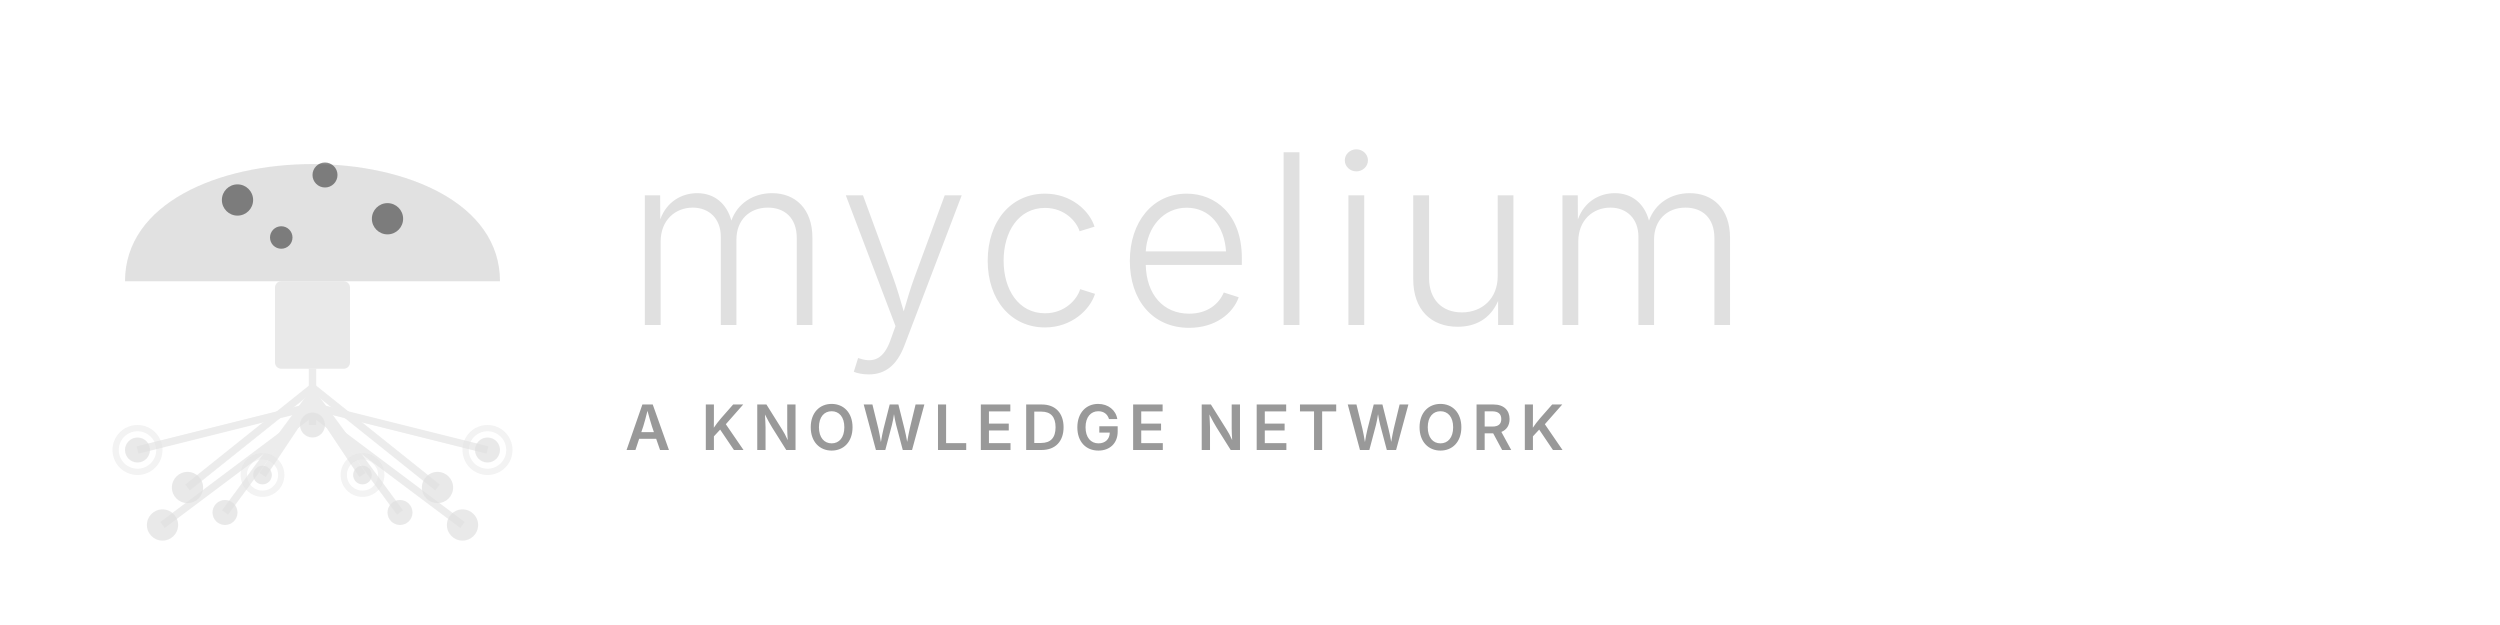
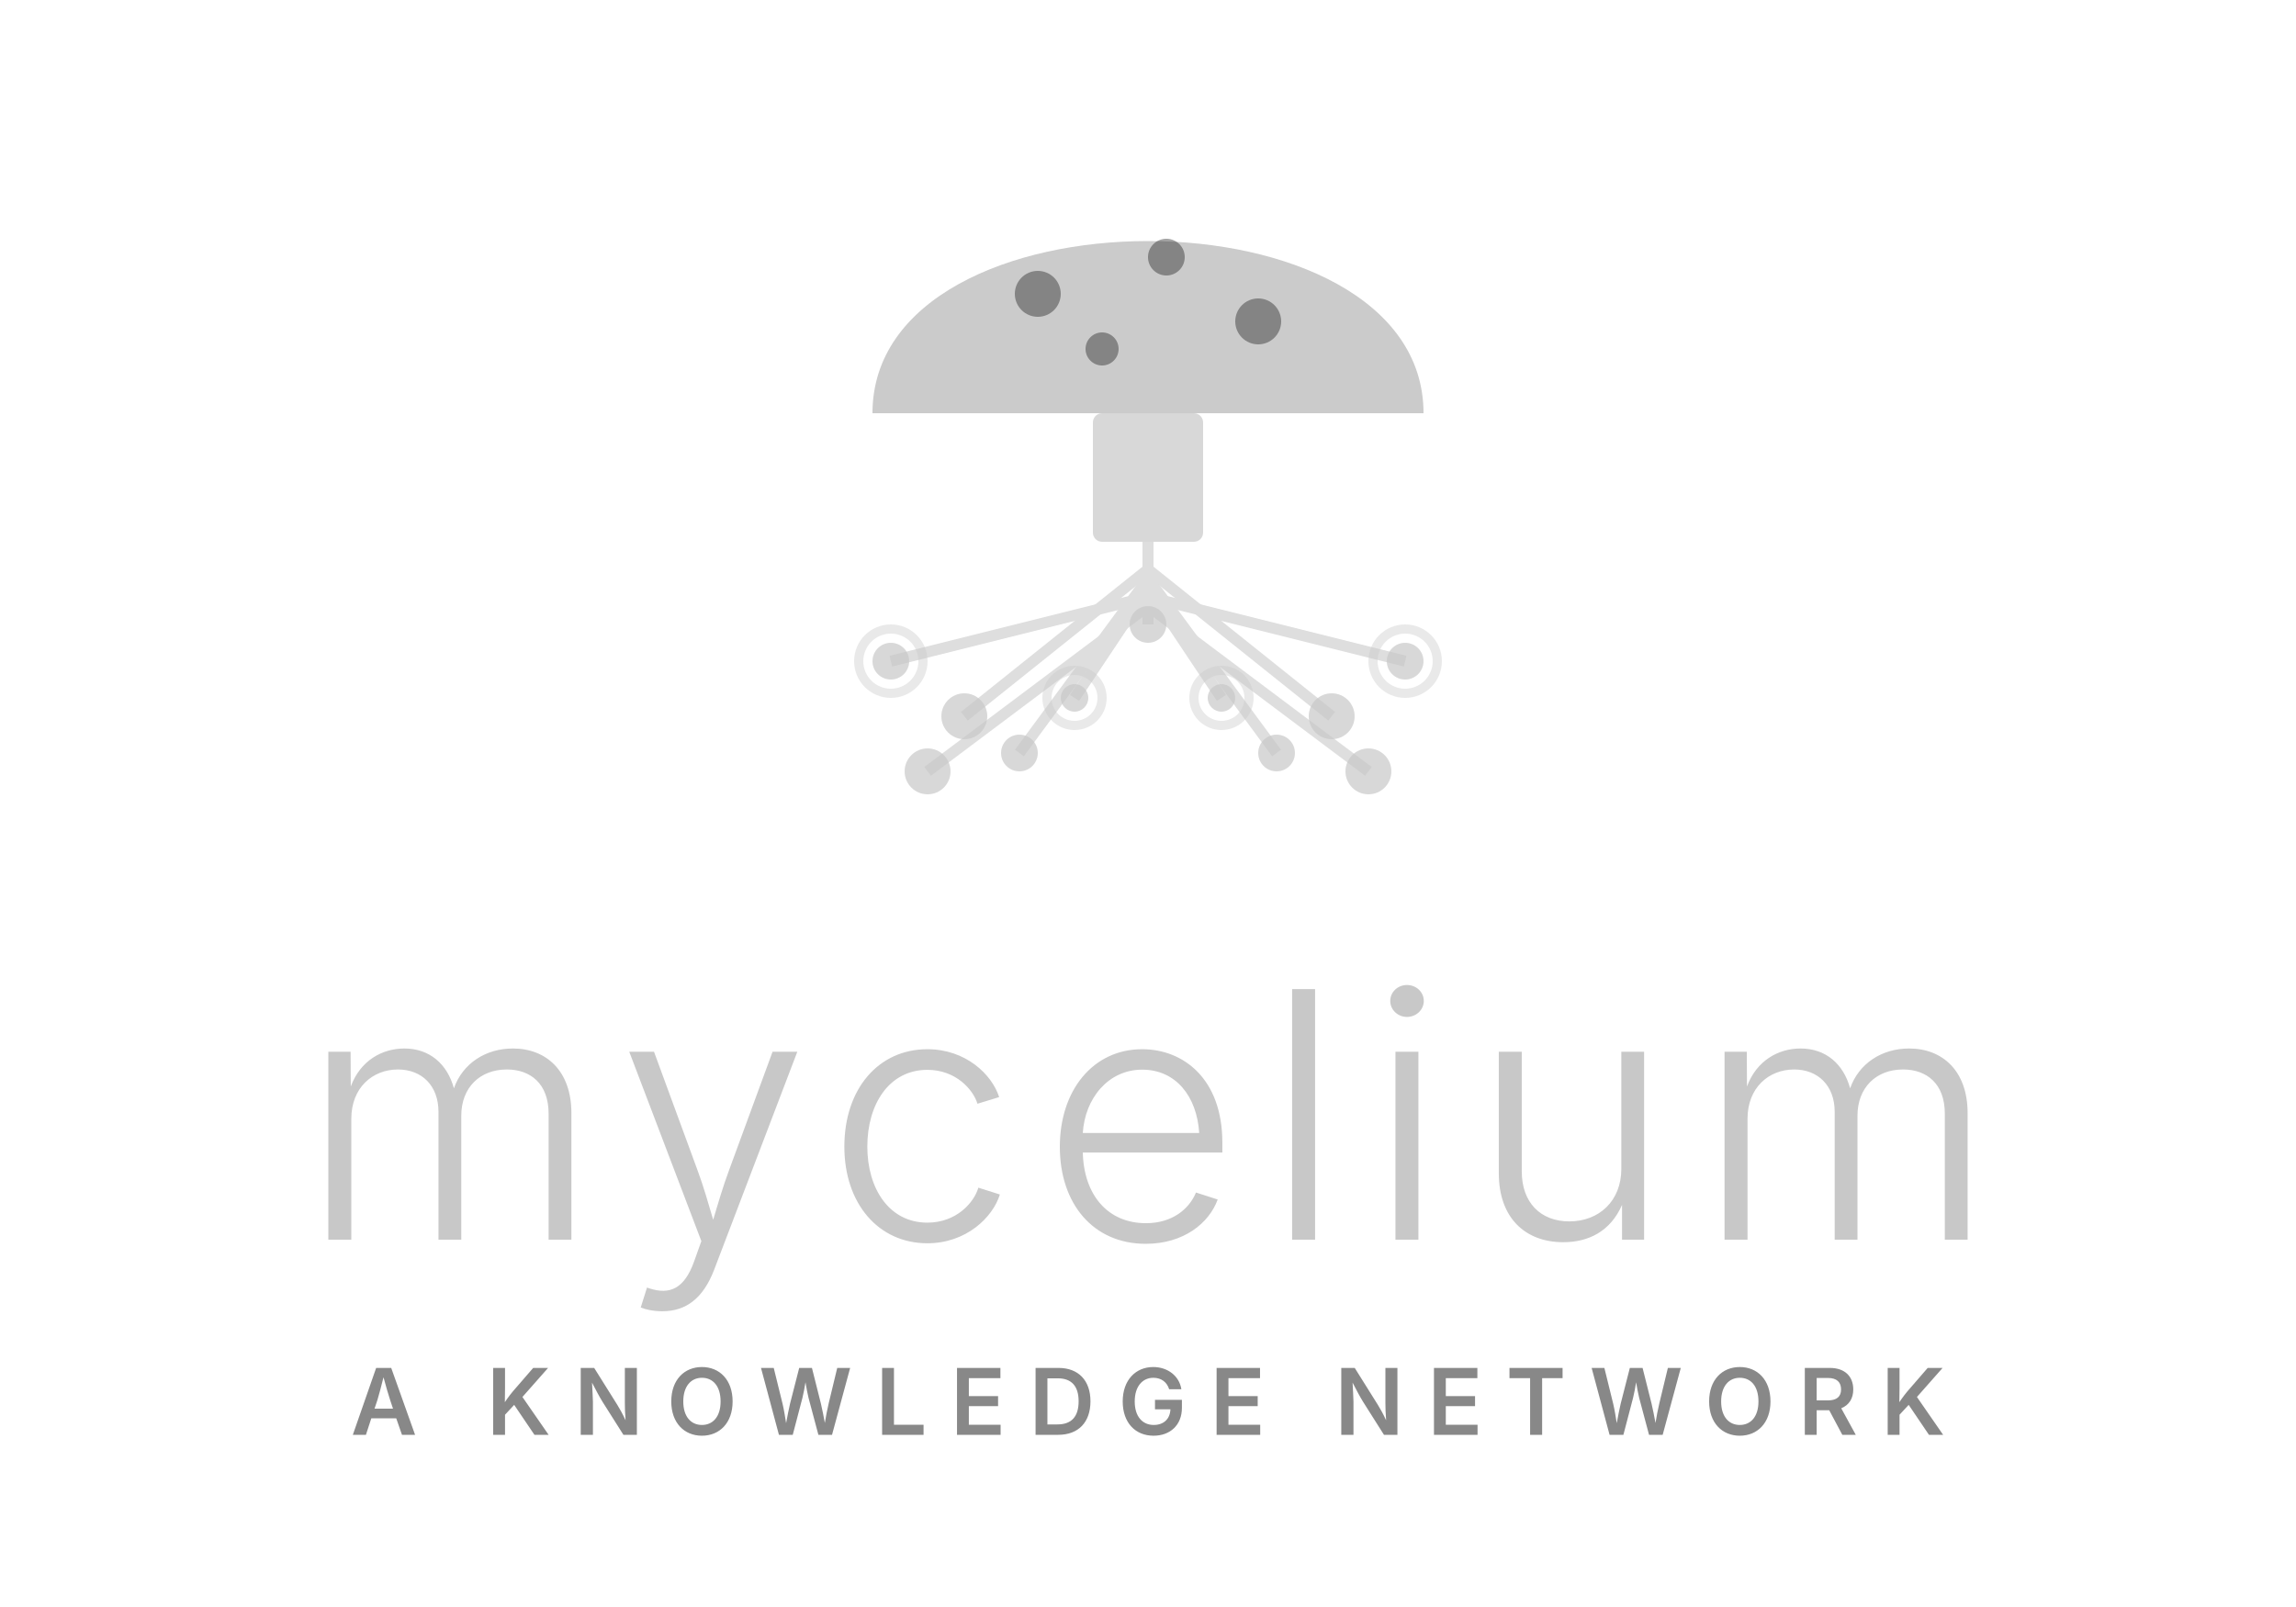
- <svg xmlns="http://www.w3.org/2000/svg" width="400" height="100" viewBox="0 0 400 100" fill="none">
-   <path d="M20 45 C20 20, 80 20, 80 45 L20 45Z" fill="#e0e0e0" opacity="0.95" />
-   <circle cx="38" cy="32" r="2.5" fill="#181818" opacity="0.5" />
-   <circle cx="52" cy="28" r="2" fill="#181818" opacity="0.5" />
-   <circle cx="62" cy="35" r="2.5" fill="#181818" opacity="0.5" />
-   <circle cx="45" cy="38" r="1.8" fill="#181818" opacity="0.5" />
-   <rect x="44" y="45" width="12" height="14" rx="1" fill="#e0e0e0" opacity="0.7" />
-   <g stroke="#e0e0e0" stroke-width="1.2" fill="none" opacity="0.6">
-     <line x1="50" y1="59" x2="50" y2="68" />
-     <line x1="50" y1="62" x2="30" y2="78" />
-     <line x1="50" y1="62" x2="70" y2="78" />
-     <line x1="50" y1="65" x2="22" y2="72" />
-     <line x1="50" y1="65" x2="78" y2="72" />
-     <line x1="50" y1="63" x2="36" y2="82" />
-     <line x1="50" y1="63" x2="64" y2="82" />
-     <line x1="50" y1="64" x2="42" y2="76" />
-     <line x1="50" y1="64" x2="58" y2="76" />
-     <line x1="50" y1="66" x2="26" y2="84" />
-     <line x1="50" y1="66" x2="74" y2="84" />
+ <svg xmlns="http://www.w3.org/2000/svg" width="200" height="140" viewBox="0 0 200 140" fill="none">
+   <g transform="translate(60, 0) scale(0.8)">
+     <path d="M20 45 C20 20, 80 20, 80 45 L20 45Z" fill="#c8c8c8" opacity="0.95" />
+     <circle cx="38" cy="32" r="2.5" fill="#181818" opacity="0.4" />
+     <circle cx="52" cy="28" r="2" fill="#181818" opacity="0.4" />
+     <circle cx="62" cy="35" r="2.5" fill="#181818" opacity="0.4" />
+     <circle cx="45" cy="38" r="1.8" fill="#181818" opacity="0.4" />
+     <rect x="44" y="45" width="12" height="14" rx="1" fill="#c8c8c8" opacity="0.7" />
+     <g stroke="#c8c8c8" stroke-width="1.2" fill="none" opacity="0.6">
+       <line x1="50" y1="59" x2="50" y2="68" />
+       <line x1="50" y1="62" x2="30" y2="78" />
+       <line x1="50" y1="62" x2="70" y2="78" />
+       <line x1="50" y1="65" x2="22" y2="72" />
+       <line x1="50" y1="65" x2="78" y2="72" />
+       <line x1="50" y1="63" x2="36" y2="82" />
+       <line x1="50" y1="63" x2="64" y2="82" />
+       <line x1="50" y1="64" x2="42" y2="76" />
+       <line x1="50" y1="64" x2="58" y2="76" />
+       <line x1="50" y1="66" x2="26" y2="84" />
+       <line x1="50" y1="66" x2="74" y2="84" />
+     </g>
+     <g fill="#c8c8c8" opacity="0.7">
+       <circle cx="30" cy="78" r="2.5" />
+       <circle cx="70" cy="78" r="2.5" />
+       <circle cx="22" cy="72" r="2" />
+       <circle cx="78" cy="72" r="2" />
+       <circle cx="36" cy="82" r="2" />
+       <circle cx="64" cy="82" r="2" />
+       <circle cx="42" cy="76" r="1.5" />
+       <circle cx="58" cy="76" r="1.5" />
+       <circle cx="26" cy="84" r="2.5" />
+       <circle cx="74" cy="84" r="2.5" />
+       <circle cx="50" cy="68" r="2" />
+     </g>
+     <g stroke="#c8c8c8" stroke-width="1" fill="none" opacity="0.4">
+       <circle cx="22" cy="72" r="3.5" />
+       <circle cx="78" cy="72" r="3.5" />
+       <circle cx="42" cy="76" r="3" />
+       <circle cx="58" cy="76" r="3" />
+     </g>
  </g>
-   <g fill="#e0e0e0" opacity="0.7">
-     <circle cx="30" cy="78" r="2.5" />
-     <circle cx="70" cy="78" r="2.5" />
-     <circle cx="22" cy="72" r="2" />
-     <circle cx="78" cy="72" r="2" />
-     <circle cx="36" cy="82" r="2" />
-     <circle cx="64" cy="82" r="2" />
-     <circle cx="42" cy="76" r="1.5" />
-     <circle cx="58" cy="76" r="1.5" />
-     <circle cx="26" cy="84" r="2.5" />
-     <circle cx="74" cy="84" r="2.5" />
-     <circle cx="50" cy="68" r="2" />
-   </g>
-   <g stroke="#e0e0e0" stroke-width="1" fill="none" opacity="0.4">
-     <circle cx="22" cy="72" r="3.5" />
-     <circle cx="78" cy="72" r="3.5" />
-     <circle cx="42" cy="76" r="3" />
-     <circle cx="58" cy="76" r="3" />
-   </g>
-   <text x="100" y="52" font-family="system-ui, -apple-system, sans-serif" font-size="38" font-weight="300" letter-spacing="1.5" fill="#e0e0e0">mycelium</text>
-   <text x="100" y="72" font-family="system-ui, -apple-system, sans-serif" font-size="10" font-weight="600" letter-spacing="1.2" text-transform="uppercase" fill="#999">A KNOWLEDGE NETWORK</text>
+   <text x="100" y="108" text-anchor="middle" font-family="system-ui, -apple-system, sans-serif" font-size="30" font-weight="300" letter-spacing="2" fill="#c8c8c8">mycelium</text>
+   <text x="100" y="125" text-anchor="middle" font-family="system-ui, -apple-system, sans-serif" font-size="8" font-weight="600" letter-spacing="2" fill="#888">A KNOWLEDGE NETWORK</text>
</svg>
